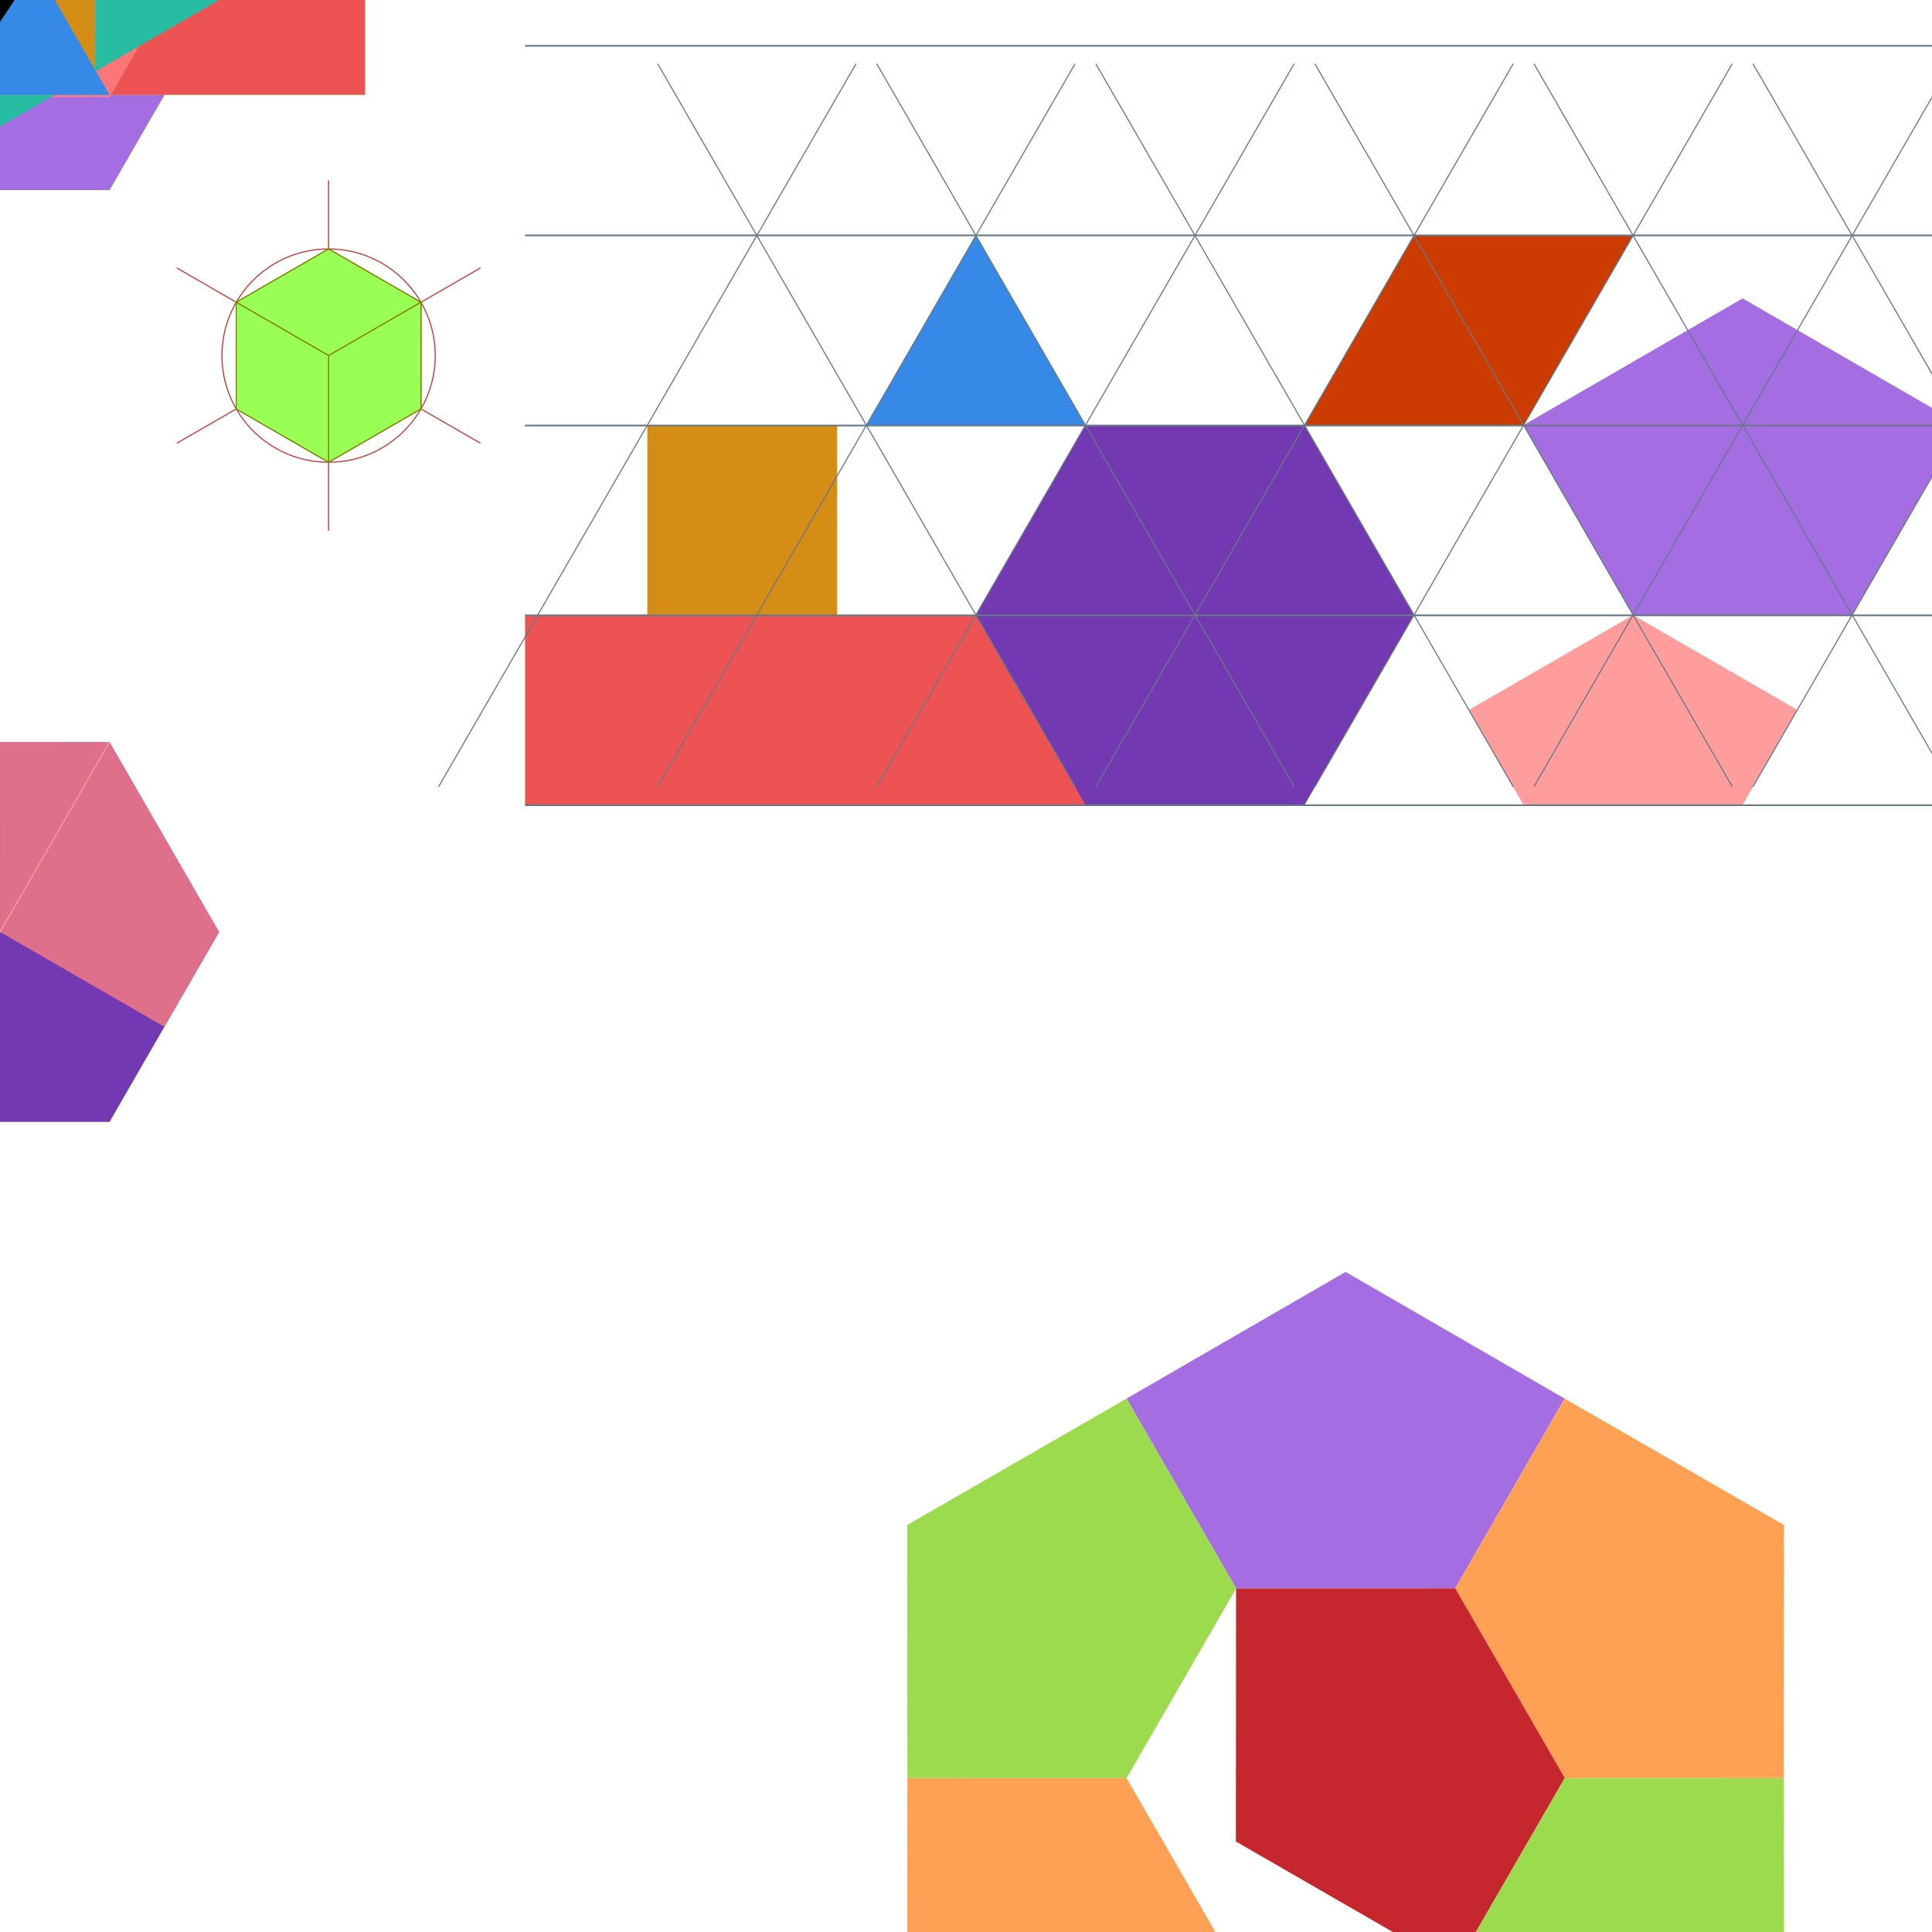
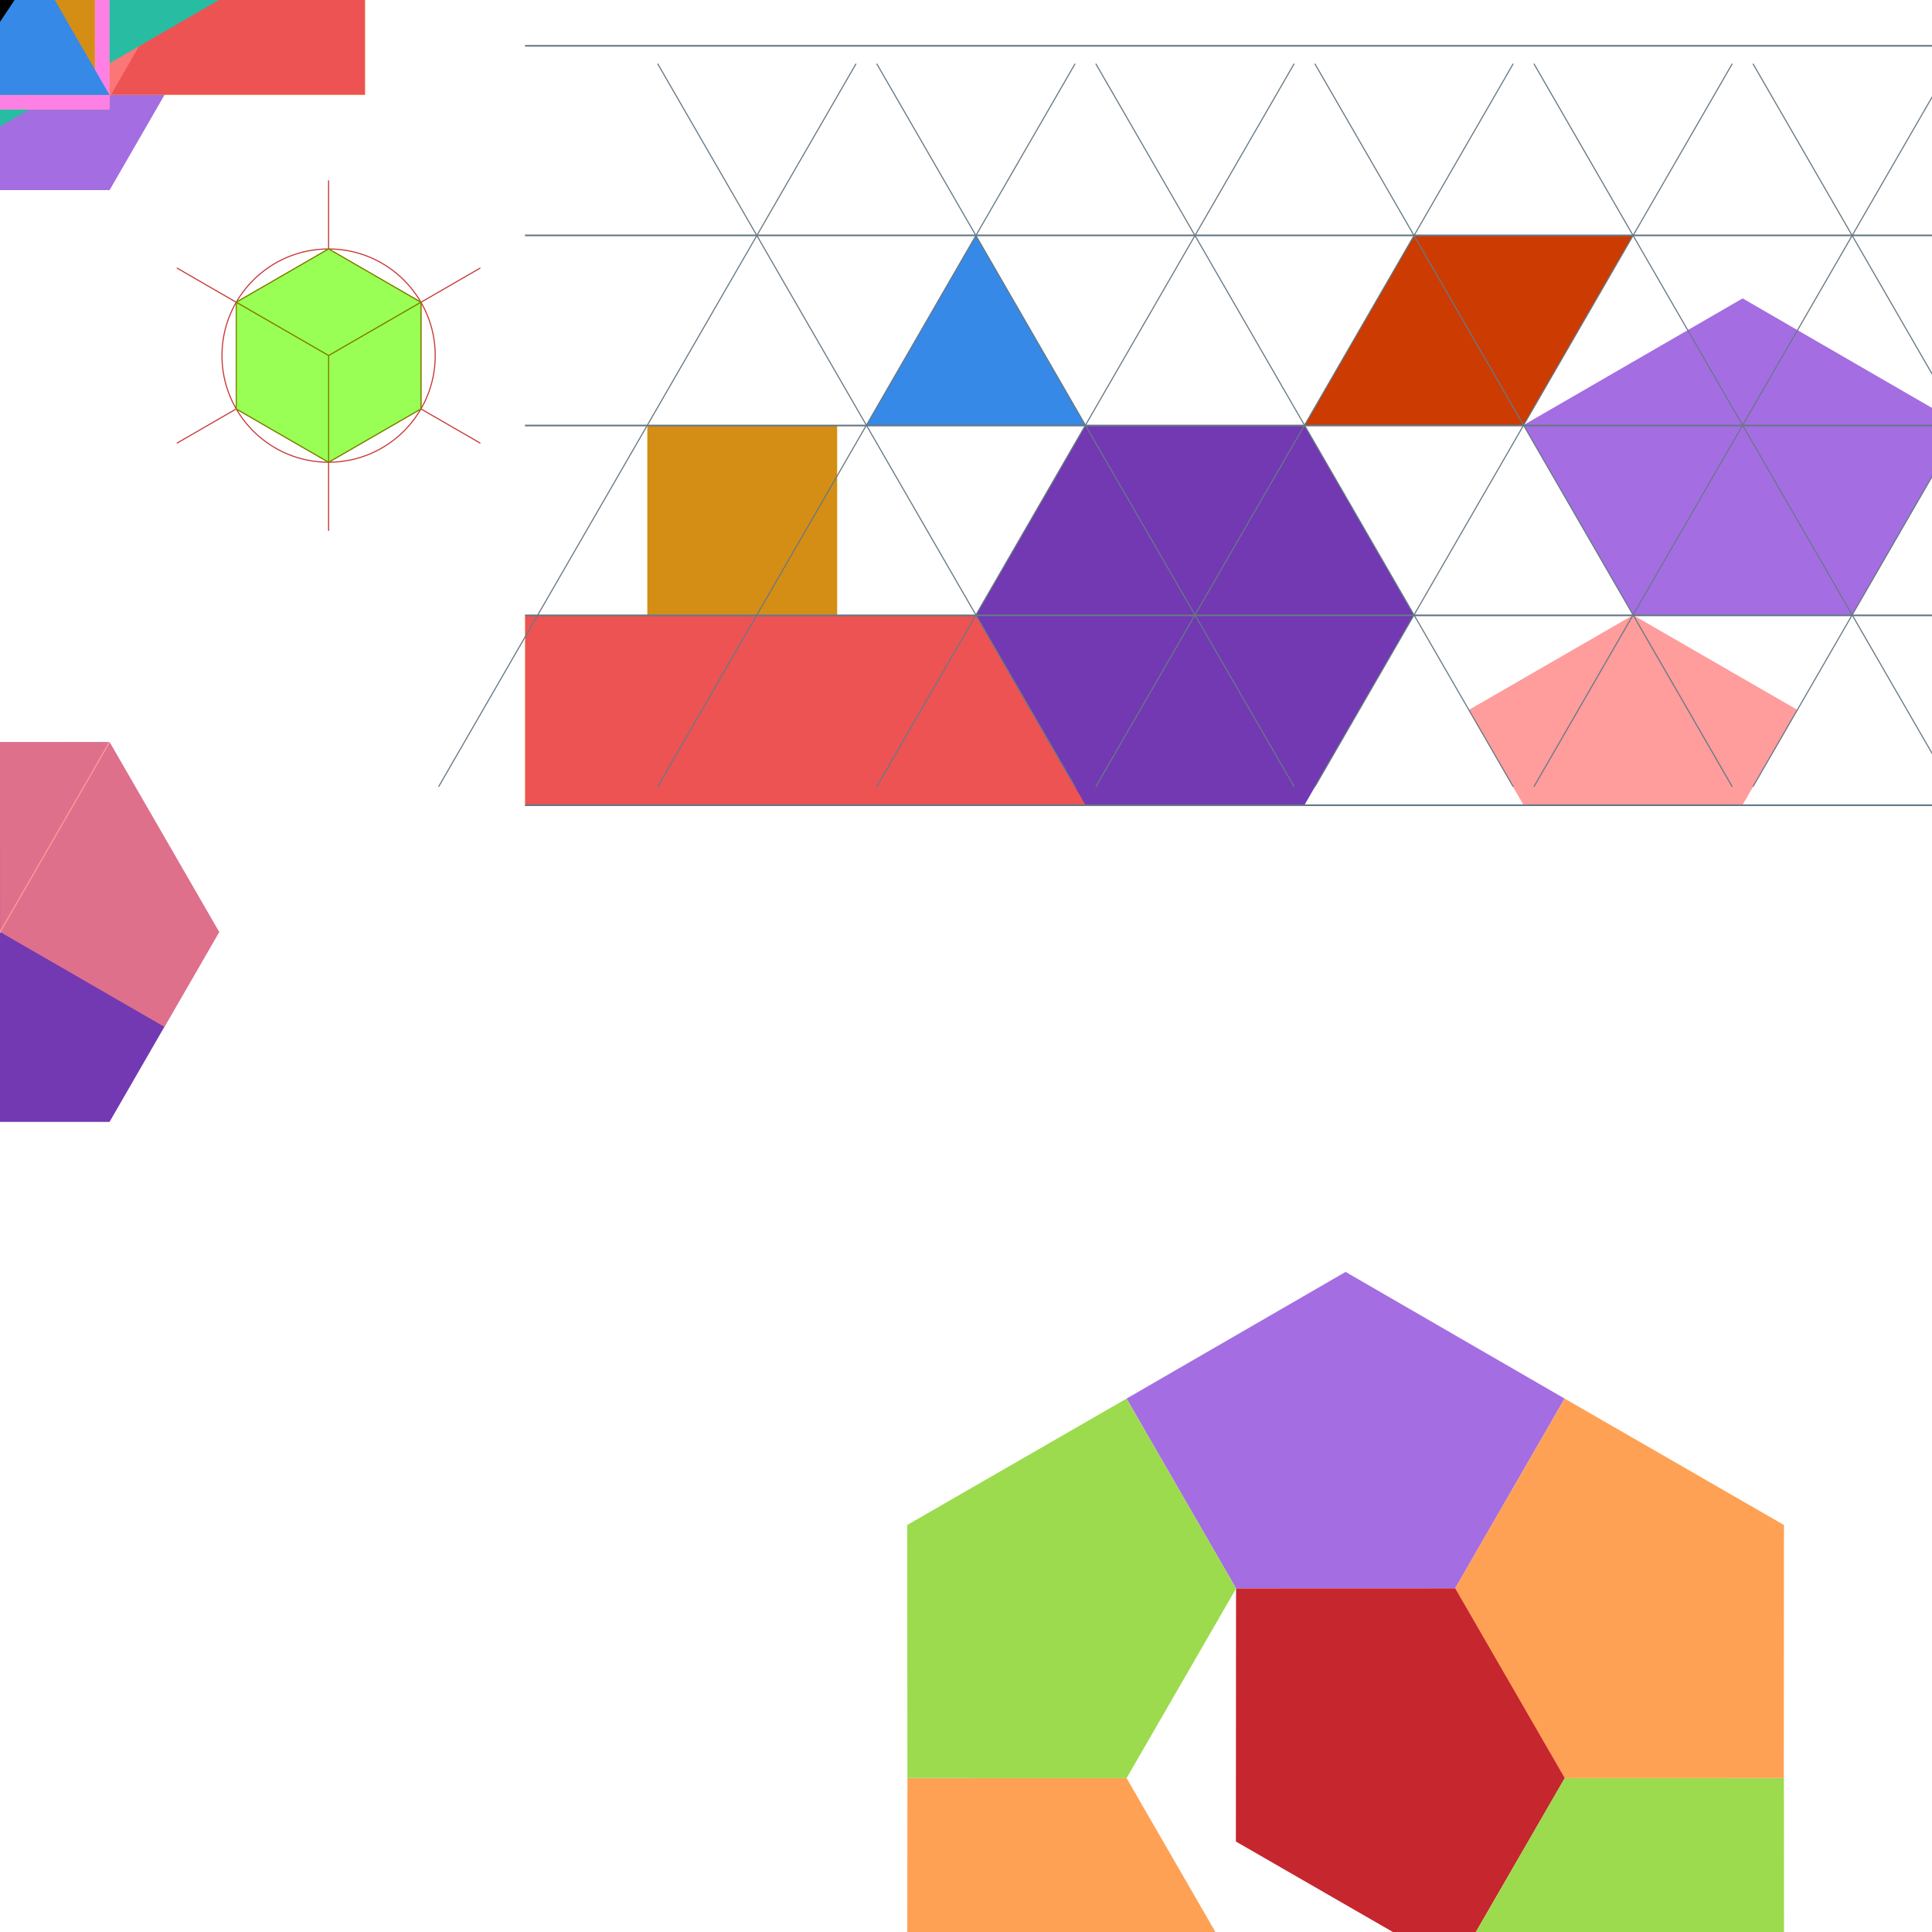
<svg xmlns="http://www.w3.org/2000/svg" width="1000" height="1000" viewBox="0 0 264.583 264.583" version="1.1" id="svg1" xml:space="preserve">
  <defs id="defs1" />
  <g id="layer1" style="display:inline">
    <path style="fill:#71c837;stroke:#c83737;stroke-width:0.15" d="M 65.785,60.698 24.215,36.698" id="path6" />
    <path style="fill:#71c837;stroke:#c83737;stroke-width:0.15" d="M 24.215,60.698 65.785,36.698" id="path7" />
    <path style="fill:#71c837;stroke:#c83737;stroke-width:0.15" d="m 45,72.698 v -48" id="path8" />
    <circle style="fill:none;stroke:#c83737;stroke-width:0.15" id="path9" cx="-48.698" cy="45" r="14.604" transform="rotate(-90)" />
    <path style="fill:none;stroke:#808000;stroke-width:0.15" id="path10" d="M 11.604,41 4.302,53.647 H -10.302 L -17.604,41 l 7.302,-12.647 14.604,0 z" transform="rotate(-90,24.84904,20.84904)" />
    <path style="fill:#99ff55;stroke:#808000;stroke-width:0.15" d="M 45,48.698 32.353,41.396 45,34.094 57.647,41.396 Z" id="path11" />
    <path style="fill:#99ff55;stroke:#808000;stroke-width:0.15" d="M 57.647,56 45,63.302 V 48.698 l 12.647,-7.302 z" id="path12" />
    <path style="fill:#99ff55;stroke:#808000;stroke-width:0.15" d="m 45,48.698 10e-7,14.604 L 32.353,56 l 10e-7,-14.604 z" id="path13" />
    <path style="fill:#3689e6;stroke:none;stroke-width:0;stroke-dasharray:none" d="m 133.648,32.235 -15,26 h 30 z" id="path30" />
    <path id="path26-5" style="display:inline;fill:#ed5353;stroke:#ffff00;stroke-width:0.017" d="M 71.898,84.274 H 171.898 V 110.274 H 71.898 Z" />
    <path style="display:inline;fill:#cc3b02;stroke:none;stroke-width:0.15" d="m 178.648,58.235 15,-26 h 30 l -15,26 z" id="path21-0" />
    <path style="display:inline;fill:#28bca3;stroke:none;stroke-width:0.356" d="m 251.071,-11.255 -30,-17.333 30,-17.333 30,17.333 z" id="path15-3" />
    <path style="display:inline;fill:#a56de2;stroke:none;stroke-width:0.15" d="m 208.648,58.235 30,-17.35 30,17.35 -15,26 h -30 z" id="path49" />
    <path id="square1-6" style="display:inline;fill:#d48e15;stroke:#ffff00;stroke-width:0.009" d="m 88.648,58.235 h 26 v 26 H 88.648 Z" />
    <path style="display:inline;fill:#a56de2;stroke:none;stroke-width:0.15" d="m 208.648,58.235 30,-17.35 30,17.35 -15,26 h -30 z" id="path62" />
    <path style="display:inline;fill:#a56de2;stroke:none;stroke-width:0.15" d="m 154.276,191.536 30,-17.35 30,17.35 -15,26 h -30 z" id="path63" />
    <path id="path1-8" style="display:inline;fill:#7239b3;stroke-width:0.15" d="m 193.648,84.235 -15,26 h -30 l -15,-26 15,-26 h 30 z" />
    <path style="display:inline;fill:#ffa154;stroke:none;stroke-width:0.15" d="m 214.284,191.54 30.026,17.306 -0.025,34.656 -30.017,0.01 -15,-25.981 z" id="path66" />
    <path style="display:inline;fill:#c6262e;stroke:none;stroke-width:0.15" d="m 199.276,269.497 -30.026,-17.306 0.025,-34.656 30.017,-0.01 15,25.981 z" id="path68" />
    <path style="display:inline;fill:#9bdb4d;stroke:none;stroke-width:0.15" d="m 244.301,243.521 0.025,34.656 -30.026,17.306 -15.017,-25.99 15,-25.981 z" id="path67" />
    <path style="display:inline;fill:#a56de2;stroke:none;stroke-width:0.15" d="m 214.284,295.492 -30,17.35 -30,-17.35 15,-26 h 30 z" id="path69" />
    <path style="display:inline;fill:#ffa154;stroke:none;stroke-width:0.15" d="m 154.268,295.483 -30.026,-17.306 0.025,-34.656 30.017,-0.01 15,25.981 z" id="path70" />
    <path style="display:inline;fill:#c6262e;stroke:none;stroke-width:0.15" d="m 192.412,365.241 30.026,17.306 -0.025,34.656 -30.017,0.01 -15,-25.981 z" id="path71" />
    <path style="display:inline;fill:#9bdb4d;stroke:none;stroke-width:0.15" d="m 124.267,243.502 -0.025,-34.656 30.026,-17.306 15.017,25.99 -15,25.981 z" id="path72" />
    <path id="path2" style="display:inline;fill:#7239b3;stroke-width:0.15" d="m 30,127.643 -15,26 h -30 l -15,-26 15,-26 h 30 z" />
    <path style="fill:#ff8080;fill-opacity:0.776;stroke-width:0.15" d="m -30,127.643 15,-26 H 0 v 26 l -22.5,13 -7.5,-13" id="path3" />
    <path style="fill:none;fill-opacity:0.776;stroke-width:0.15;stroke:#f9f9f9" d="m -15,153.643 30,-52" id="path4" />
    <path style="fill:#ff8080;fill-opacity:0.776;stroke-width:0.15" d="m 15.008,101.648 15.017,25.99 -7.5,12.99 -22.517,-13 L 0,101.643 l 15.008,0.005" id="path5" />
    <path style="fill:#ff8080;fill-opacity:0.776;stroke-width:0.15" d="m 238.648,110.216 -30.017,0.01 -7.5,-12.99 22.517,-13 22.508,12.986 -7.508,12.995" id="path14" />
  </g>
  <g id="layer4" style="display:inline">
    <path id="path1" style="display:inline;fill:#7239b3;stroke-width:0.15" d="M 30,0 15,26 H -15 L -30,0 -15,-26 h 30 z" />
    <path style="display:inline;fill:#a56de2;stroke:none;stroke-width:0.15" d="M -30,0 0,-17.35 30,0 15,26 h -30 z" id="path8-3" />
    <path id="path27" style="fill:#d35f5f;stroke:#ffff00;stroke-width:0.009" d="M -13,-13 H 13 V 13 H -13 Z" />
    <path id="path26" style="fill:#ed5353;stroke:#ffff00;stroke-width:0.017" d="M -50,-13 H 50 V 13 H -50 Z" />
    <path style="fill:#cc3b02;stroke:none;stroke-width:0.15" d="m -22.5,13 15,-26 h 30 l -15,26 z" id="path21" />
    <path style="display:inline;fill:#ff8080;fill-opacity:0.776;stroke-width:0.15" d="m 15,13.334 h -30 l -7.5,-13 22.5,-13 22.5,13 z" id="path16" />
    <path style="fill:#28bca3;stroke:none;stroke-width:0.356" d="M 0,17.333 -30,0 0,-17.333 30,0 Z" id="path15" />
+     <path id="path38-35" style="display:inline;fill:#ff80e5;stroke:#ffff00;stroke-width:0.01" d="M -15 -15 H 15 V 15 H -15 Z" />
    <path id="square1" style="fill:#d48e15;stroke:#ffff00;stroke-width:0.009" d="M -13,-13 H 13 V 13 H -13 Z" />
    <path style="fill:#3689e6;stroke:none;stroke-width:0;stroke-dasharray:none" d="M 0,-13 -15,13 H 15 Z" id="triangle1" />
    <path style="fill:#000000;stroke:none;stroke-width:0;stroke-dasharray:none" d="M 0,-3 -2,0 0,3 2,0 Z" id="path24" />
    <path id="path19" style="display:inline;fill:#ffaaaa;stroke:#ffff00;stroke-width:0.01" d="m 112.981,-128.637 25.981,15 -15,25.981 -25.981,-15 z" />
-     <path id="path28" style="display:inline;fill:#ff5555;stroke:#ffff00;stroke-width:0.01" d="m 67.94,-102.632 10e-7,30 -30,1e-5 4e-6,-30 z" />
+     <path id="path28" style="display:inline;fill:#ffaaee;stroke:#ffff00;stroke-width:0.01" d="m 67.94,-102.632 10e-7,30 -30,1e-5 4e-6,-30 z" />
    <path style="display:inline;fill:#3689e6;stroke:none;stroke-width:0;stroke-dasharray:none" d="m 123.972,-87.656 -26,-15 2e-6,30 z" id="path31" />
    <path style="display:inline;fill:#3689e6;stroke:none;stroke-width:0;stroke-dasharray:none" d="m 138.962,-113.647 -15,26 30,-2e-6 z" id="path32" />
-     <path id="path34" style="display:inline;fill:#d48e15;stroke:#ffff00;stroke-width:0.01" d="m 67.956,-102.642 h 30 v 30 H 67.956 Z" />
-     <path id="path38" style="display:inline;fill:#d48e15;stroke:#ffff00;stroke-width:0.01" d="m 37.94,-72.632 h 30 v 30 H 37.94 Z" />
+     <path id="path34" style="display:inline;fill:#ff80e5;stroke:#ffff00;stroke-width:0.01" d="m 67.956,-102.642 h 30 v 30 H 67.956 Z" />
+     <path id="path38" style="display:inline;fill:#ff80e5;stroke:#ffff00;stroke-width:0.01" d="m 37.94,-72.632 h 30 v 30 H 37.94 Z" />
    <path style="display:inline;fill:#3689e6;stroke:none;stroke-width:0;stroke-dasharray:none" d="m 123.957,-57.642 -26,-15 2e-6,30 z" id="path39" />
-     <path style="display:inline;fill:#b3ff80;stroke:none;stroke-width:0;stroke-dasharray:none" d="m 123.952,-57.634 -0.01,-30.017 -25.981,15 z" id="path40" />
-     <path id="path44" style="display:inline;fill:#ff5555;stroke:#ffff00;stroke-width:0.01" d="m 97.956,-72.642 10e-7,30 -30,10e-6 4e-6,-30 z" />
-     <path id="path28-0" style="display:inline;fill:#ff5555;stroke:#ffff00;stroke-width:0.01" d="m 82.948,-188.627 10e-7,30 -30,1e-5 4e-6,-30 z" />
-     <path id="path34-9" style="display:inline;fill:#d48e15;stroke:#ffff00;stroke-width:0.01" d="m 82.965,-188.637 h 30 v 30 H 82.965 Z" />
-     <path id="path38-3" style="display:inline;fill:#d48e15;stroke:#ffff00;stroke-width:0.01" d="m 52.948,-158.627 h 30 v 30 H 52.948 Z" />
-     <path id="path44-0" style="display:inline;fill:#ff5555;stroke:#ffff00;stroke-width:0.01" d="m 112.965,-158.637 v 30 l -30,10e-6 4e-6,-30 z" />
-     <path id="square1-5-7-2" style="display:inline;fill:#d48e15;stroke:#ffff00;stroke-width:0.01" d="m 123.954,-87.632 h 30 v 30 h -30 z" />
-     <path id="path28-0-2" style="display:inline;fill:#ff5555;stroke:#ffff00;stroke-width:0.01" d="m 183.962,-87.646 1e-5,30 -30,10e-6 1e-5,-30 z" />
-     <path id="path38-3-9" style="display:inline;fill:#d48e15;stroke:#ffff00;stroke-width:0.01" d="m 153.962,-57.646 h 30 v 30 h -30 z" />
-     <path id="path43-6-7" style="display:inline;fill:#ff5555;stroke:#ffff00;stroke-width:0.01" d="m 153.954,-57.632 v 30 l -30,2e-5 1e-5,-30 z" />
-     <path style="display:inline;fill:#b3ff80;stroke:none;stroke-width:0;stroke-dasharray:none" d="m 123.954,-27.632 -0.01,-30.017 -25.981,15 z" id="path45" />
+     <path style="display:inline;fill:#2c5aa0;stroke:none;stroke-width:0;stroke-dasharray:none" d="m 123.952,-57.634 -0.01,-30.017 -25.981,15 z" id="path40" />
+     <path id="path44" style="display:inline;fill:#ffaaee;stroke:#ffff00;stroke-width:0.01" d="m 97.956,-72.642 10e-7,30 -30,10e-6 4e-6,-30 z" />
+     <path id="path28-0" style="display:inline;fill:#ffaaee;stroke:#ffff00;stroke-width:0.01" d="m 82.948,-188.627 10e-7,30 -30,1e-5 4e-6,-30 z" />
+     <path id="path34-9" style="display:inline;fill:#ff80e5;stroke:#ffff00;stroke-width:0.01" d="m 82.965,-188.637 h 30 v 30 H 82.965 Z" />
+     <path id="path38-3" style="display:inline;fill:#ff80e5;stroke:#ffff00;stroke-width:0.01" d="m 52.948,-158.627 h 30 v 30 H 52.948 Z" />
+     <path id="path44-0" style="display:inline;fill:#ffaaee;stroke:#ffff00;stroke-width:0.01" d="m 112.965,-158.637 v 30 l -30,10e-6 4e-6,-30 z" />
+     <path id="square1-5-7-2" style="display:inline;fill:#ff80e5;stroke:#ffff00;stroke-width:0.01" d="m 123.954,-87.632 h 30 v 30 h -30 z" />
+     <path id="path28-0-2" style="display:inline;fill:#ffaaee;stroke:#ffff00;stroke-width:0.01" d="m 183.962,-87.646 1e-5,30 -30,10e-6 1e-5,-30 z" />
+     <path id="path38-3-9" style="display:inline;fill:#ff80e5;stroke:#ffff00;stroke-width:0.01" d="m 153.962,-57.646 h 30 v 30 h -30 z" />
+     <path id="path43-6-7" style="display:inline;fill:#ffaaee;stroke:#ffff00;stroke-width:0.01" d="m 153.954,-57.632 v 30 l -30,2e-5 1e-5,-30 z" />
+     <path style="display:inline;fill:#2c5aa0;stroke:none;stroke-width:0;stroke-dasharray:none" d="m 123.954,-27.632 -0.01,-30.017 -25.981,15 z" id="path45" />
    <path style="display:inline;fill:#3689e6;stroke:none;stroke-width:0;stroke-dasharray:none" d="m 97.964,-102.614 15,-26 H 82.964 Z" id="path64" />
    <path style="display:inline;fill:#3689e6;stroke:none;stroke-width:0;stroke-dasharray:none" d="m 67.95,-102.629 15,-26 -30,1e-5 z" id="path65" />
-     <path style="display:inline;fill:#b3ff80;stroke:none;stroke-width:0;stroke-dasharray:none" d="m 67.942,-102.634 30.017,-0.01 -15,-25.981 z" id="path73" />
-     <path style="display:inline;fill:#b3ff80;stroke:none;stroke-width:0;stroke-dasharray:none" d="m 37.94,-102.632 30.017,-0.01 -15,-25.981 z" id="path74" />
+     <path style="display:inline;fill:#2c5aa0;stroke:none;stroke-width:0;stroke-dasharray:none" d="m 67.942,-102.634 30.017,-0.01 -15,-25.981 z" id="path73" />
+     <path style="display:inline;fill:#2c5aa0;stroke:none;stroke-width:0;stroke-dasharray:none" d="m 37.94,-102.632 30.017,-0.01 -15,-25.981 z" id="path74" />
    <path style="display:inline;fill:#3689e6;stroke:none;stroke-width:0;stroke-dasharray:none" d="m 138.985,-173.653 -26,-15 v 30 z" id="path75" />
    <path style="display:inline;fill:#3689e6;stroke:none;stroke-width:0;stroke-dasharray:none" d="m 138.97,-143.639 -26,-15 1e-5,30 z" id="path76" />
-     <path style="display:inline;fill:#b3ff80;stroke:none;stroke-width:0;stroke-dasharray:none" d="m 138.965,-143.63 -0.01,-30.017 -25.981,15 z" id="path77" />
-     <path id="path78" style="display:inline;fill:#d48e15;stroke:#ffff00;stroke-width:0.01" d="m 138.967,-173.629 h 30 v 30 H 138.967 Z" />
-     <path id="path79" style="display:inline;fill:#ff5555;stroke:#ffff00;stroke-width:0.01" d="m 198.976,-173.643 1e-5,30 -30,1e-5 1e-5,-30 z" />
-     <path id="path80" style="display:inline;fill:#d48e15;stroke:#ffff00;stroke-width:0.01" d="m 168.976,-143.643 h 30 v 30 h -30 z" />
-     <path id="path81" style="display:inline;fill:#ff5555;stroke:#ffff00;stroke-width:0.01" d="m 168.967,-143.629 v 30 l -30,2e-5 1e-5,-30 z" />
-     <path style="display:inline;fill:#b3ff80;stroke:none;stroke-width:0;stroke-dasharray:none" d="m 138.967,-113.629 -0.01,-30.017 -25.981,15 z" id="path82" />
+     <path style="display:inline;fill:#2c5aa0;stroke:none;stroke-width:0;stroke-dasharray:none" d="m 138.965,-143.63 -0.01,-30.017 -25.981,15 z" id="path77" />
+     <path id="path78" style="display:inline;fill:#ff80e5;stroke:#ffff00;stroke-width:0.01" d="m 138.967,-173.629 h 30 v 30 H 138.967 Z" />
+     <path id="path79" style="display:inline;fill:#ffaaee;stroke:#ffff00;stroke-width:0.01" d="m 198.976,-173.643 1e-5,30 -30,1e-5 1e-5,-30 z" />
+     <path id="path80" style="display:inline;fill:#ff80e5;stroke:#ffff00;stroke-width:0.01" d="m 168.976,-143.643 h 30 v 30 h -30 z" />
+     <path id="path81" style="display:inline;fill:#ffaaee;stroke:#ffff00;stroke-width:0.01" d="m 168.967,-143.629 v 30 l -30,2e-5 1e-5,-30 z" />
+     <path style="display:inline;fill:#2c5aa0;stroke:none;stroke-width:0;stroke-dasharray:none" d="m 138.967,-113.629 -0.01,-30.017 -25.981,15 z" id="path82" />
+     <path style="fill:#aaccff;stroke:none;stroke-width:0;stroke-dasharray:none" d="M -85.843,73.73 -100.843,99.73 h 30 z" id="path17" />
+     <path style="fill:#aaccff;fill-opacity:0.776;stroke:#0066ff;stroke-width:0.15" d="m -100.843,99.73 22.5,-13" id="path18" />
+     <path style="fill:#aaccff;fill-opacity:0.776;stroke:#0066ff;stroke-width:0.15" d="m -70.843,99.73 -22.5,-13" id="path20" />
+     <circle style="fill:none;fill-opacity:0.776;stroke:#0066ff;stroke-width:0.209" id="path22" cx="-85.881" cy="91.063" r="24.895" />
  </g>
  <g id="layer5" style="display:inline">
    <path style="display:inline;fill:#a56de2;stroke:#667885;stroke-width:0.15" d="M 60.065,107.743 117.232,8.727" id="path23" />
    <path style="display:inline;fill:#a56de2;stroke:#667885;stroke-width:0.15" d="M 90.065,8.727 147.232,107.743" id="path36" />
    <path style="display:inline;fill:#a56de2;stroke:#667885;stroke-width:0.228" d="m 71.898,32.235 265.206,1.1e-5" id="path41" />
    <path style="display:inline;fill:#a56de2;stroke:#667885;stroke-width:0.228" d="m 71.898,6.274 265.206,1.1e-5" id="path42" />
    <path style="display:inline;fill:#a56de2;stroke:#667885;stroke-width:0.228" d="m 71.898,58.274 265.206,1.1e-5" id="path46" />
    <path style="display:inline;fill:#a56de2;stroke:#667885;stroke-width:0.228" d="m 71.898,84.274 265.206,1.1e-5" id="path47" />
    <path style="display:inline;fill:#a56de2;stroke:#667885;stroke-width:0.228" d="m 71.898,110.274 265.206,1e-5" id="path48" />
    <path style="display:inline;fill:#a56de2;stroke:#667885;stroke-width:0.15" d="M 90.065,107.743 147.232,8.727" id="path50" />
    <path style="display:inline;fill:#a56de2;stroke:#667885;stroke-width:0.15" d="M 120.065,107.743 177.232,8.727" id="path51" />
    <path style="display:inline;fill:#a56de2;stroke:#667885;stroke-width:0.15" d="M 150.065,107.743 207.232,8.727" id="path52" />
    <path style="display:inline;fill:#a56de2;stroke:#667885;stroke-width:0.15" d="M 180.065,107.743 237.232,8.727" id="path53" />
    <path style="display:inline;fill:#a56de2;stroke:#667885;stroke-width:0.15" d="M 210.065,107.743 267.232,8.727" id="path54" />
    <path style="display:inline;fill:#a56de2;stroke:#667885;stroke-width:0.15" d="M 240.065,107.743 297.232,8.727" id="path55" />
    <path style="display:inline;fill:#a56de2;stroke:#667885;stroke-width:0.15" d="M 120.065,8.727 177.232,107.743" id="path56" />
    <path style="display:inline;fill:#a56de2;stroke:#667885;stroke-width:0.15" d="M 150.065,8.727 207.232,107.743" id="path57" />
    <path style="display:inline;fill:#a56de2;stroke:#667885;stroke-width:0.15" d="M 180.065,8.727 237.232,107.743" id="path58" />
    <path style="display:inline;fill:#a56de2;stroke:#667885;stroke-width:0.15" d="M 210.065,8.727 267.232,107.743" id="path59" />
    <path style="display:inline;fill:#a56de2;stroke:#667885;stroke-width:0.15" d="M 240.065,8.727 297.232,107.743" id="path60" />
    <path style="display:inline;fill:#a56de2;stroke:#667885;stroke-width:0.15" d="M 270.065,8.727 327.232,107.743" id="path61" />
  </g>
</svg>
